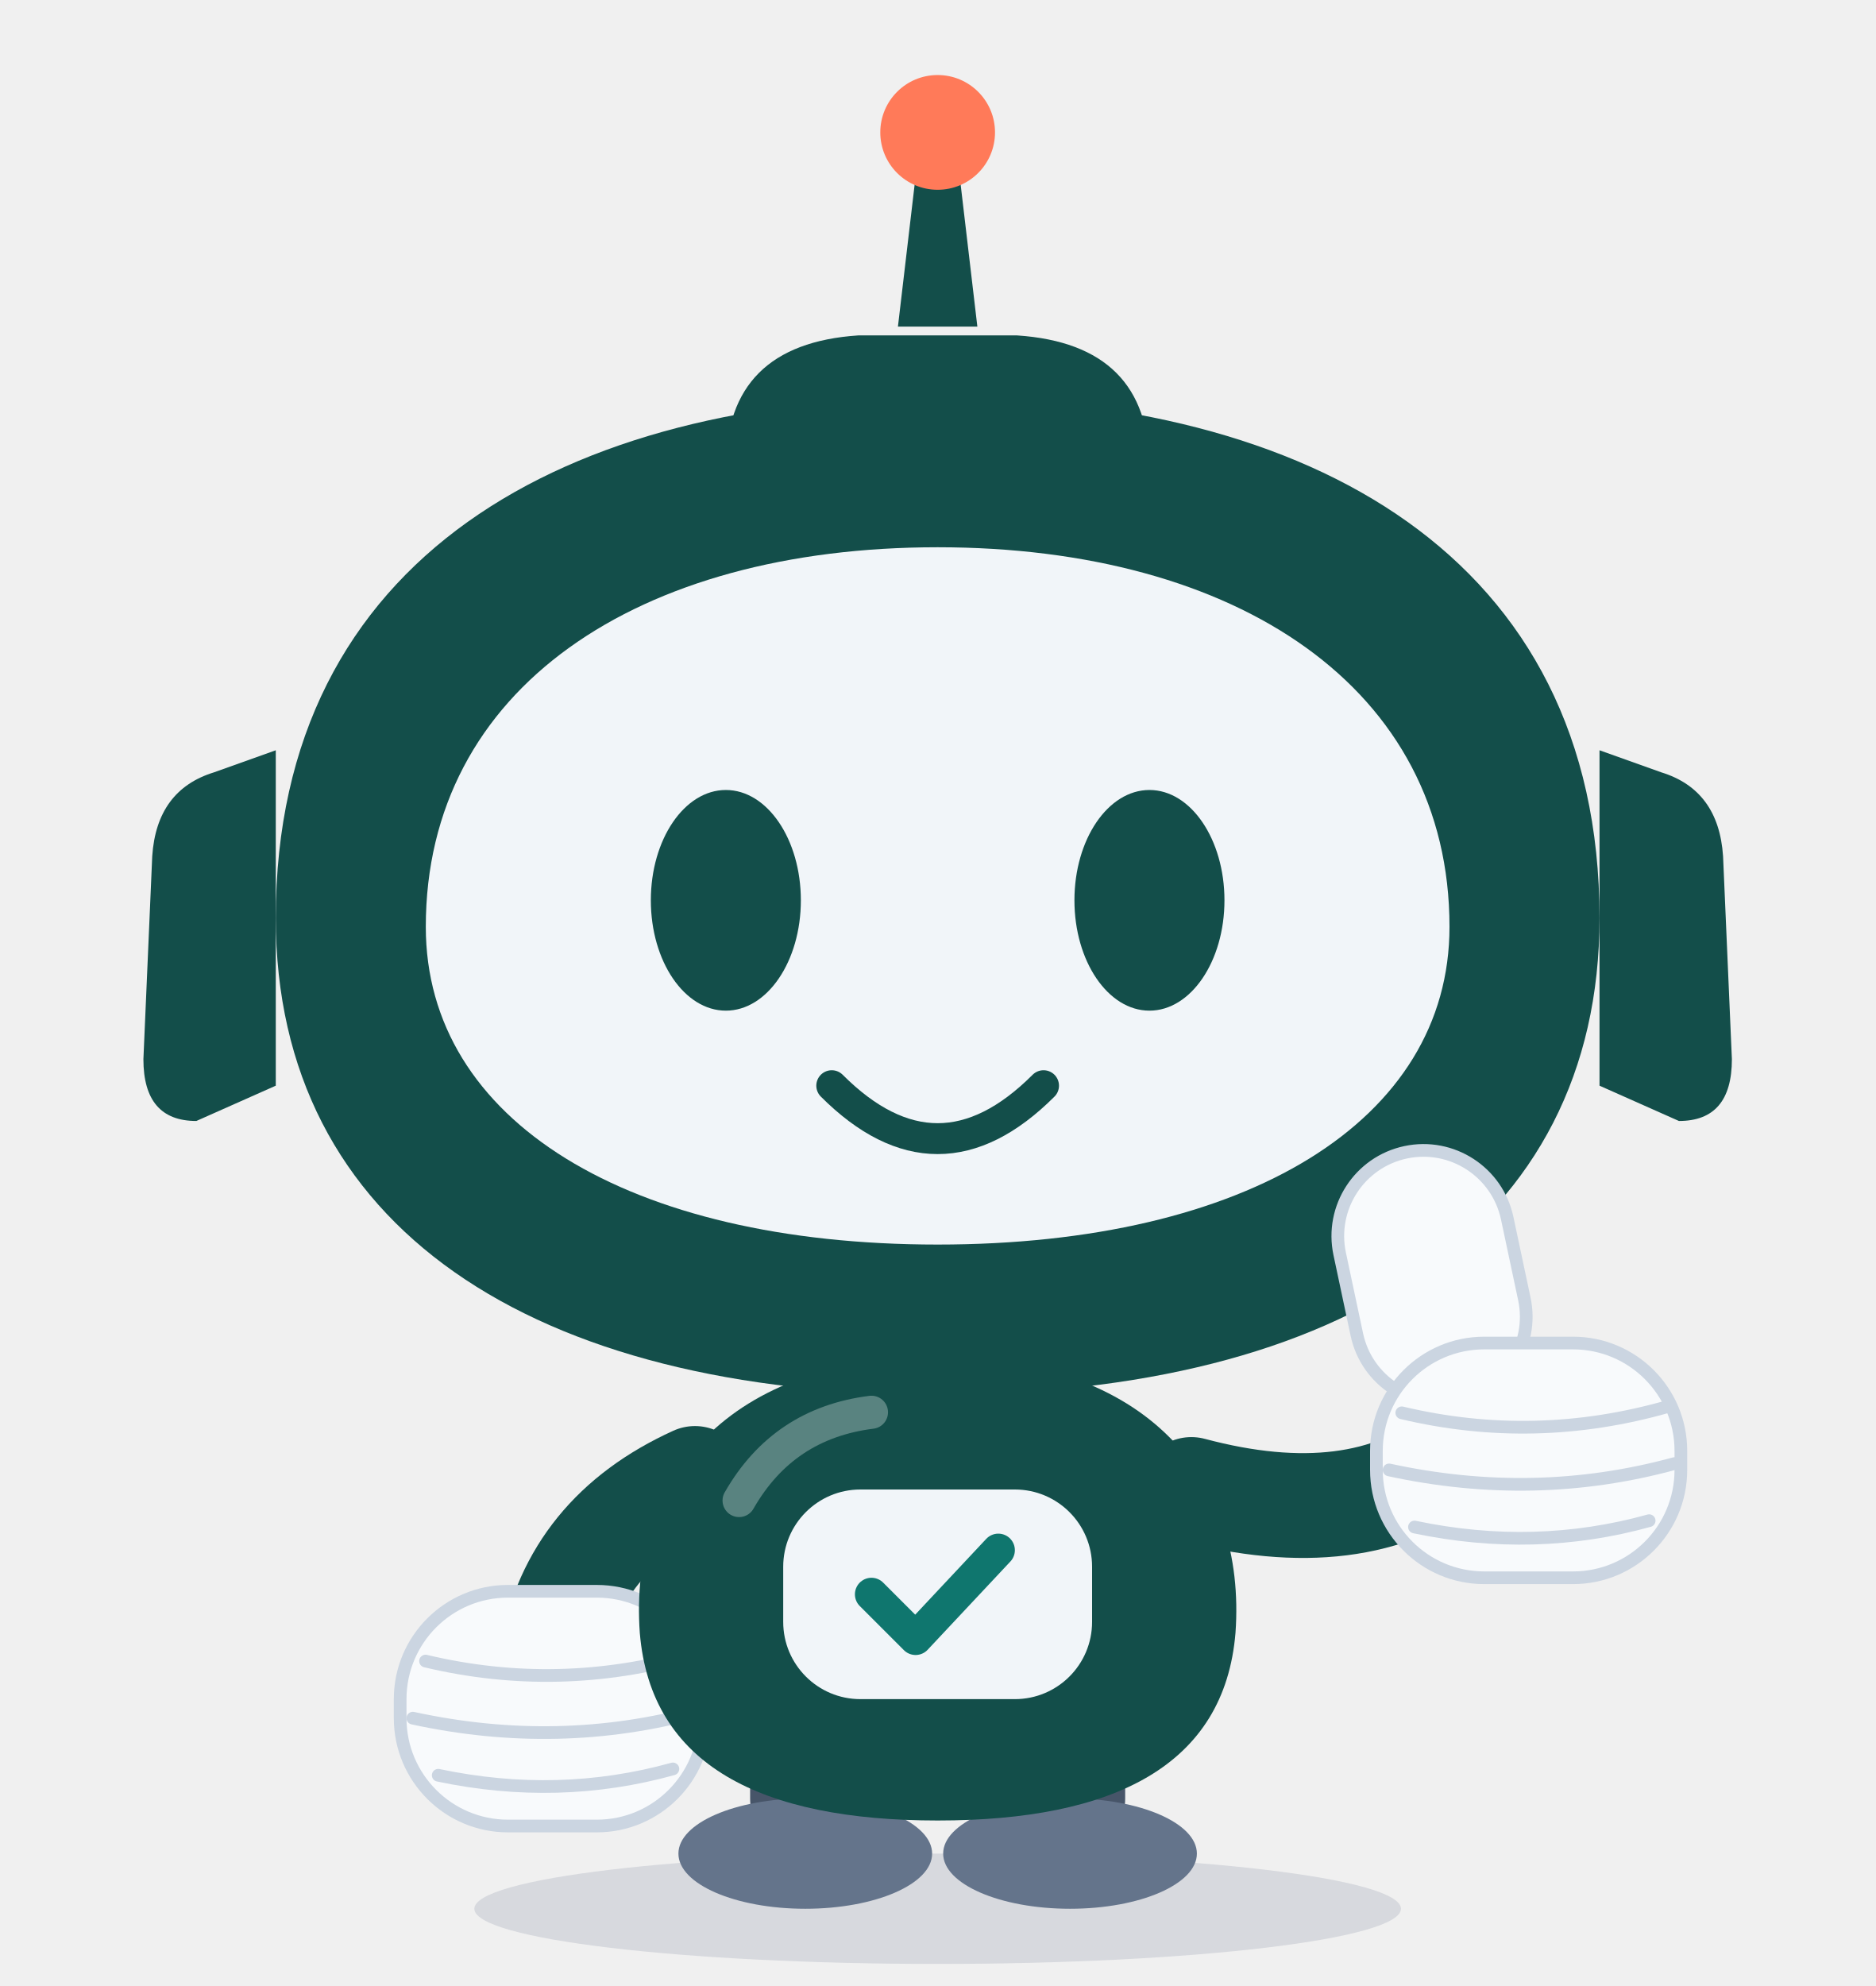
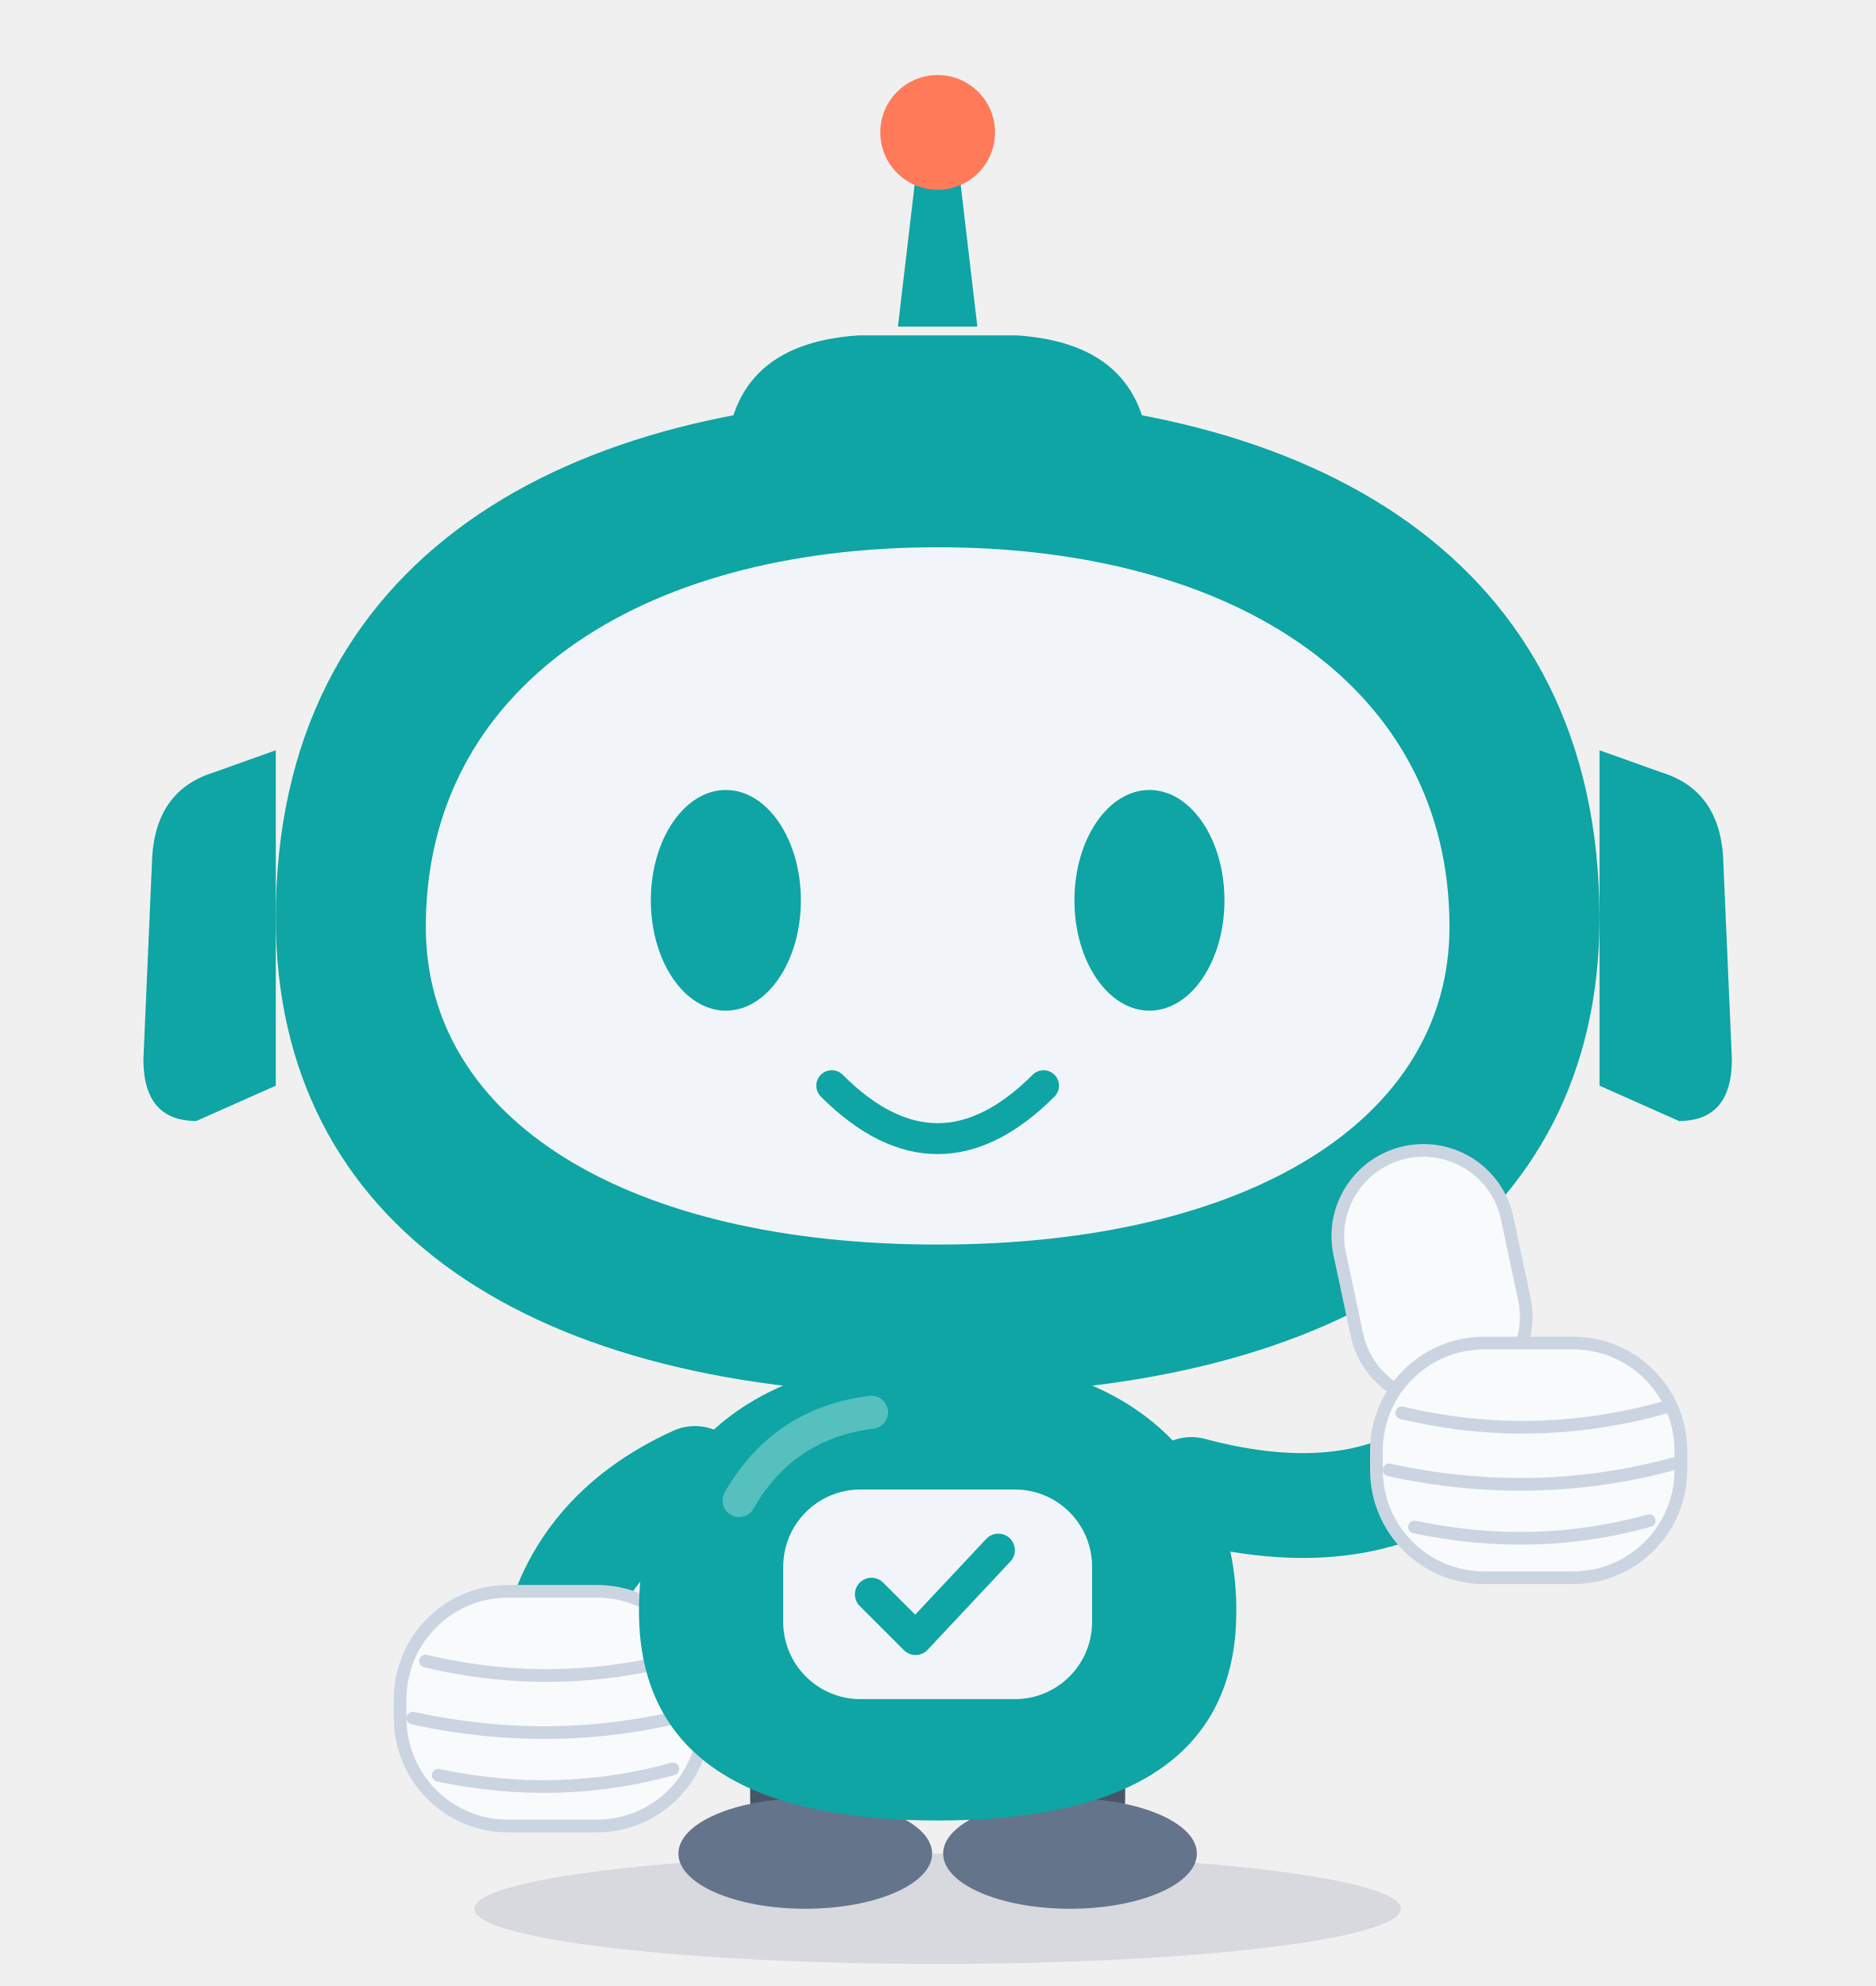
<svg xmlns="http://www.w3.org/2000/svg" viewBox="110 84 340 360" role="img" aria-label="WiseRobot mascot giving a thumbs up">
  <style>
    .wave { transform-origin: 326px 352px; animation: wave 2.4s ease-in-out infinite; }
    .blink { transform-box: fill-box; transform-origin: center; animation: blink 5s infinite; }
    .bob { animation: bob 3.6s ease-in-out infinite; }
    .bob2 { animation: bob 4.4s ease-in-out infinite reverse; }
    .ball { animation: pulse 2s ease-in-out infinite; transform-box: fill-box; transform-origin: center; }
    @keyframes wave { 0%,100% { transform: rotate(0deg); } 50% { transform: rotate(-18deg); } }
    @keyframes blink { 0%,92%,100% { transform: scaleY(1); } 95% { transform: scaleY(0.1); } }
    @keyframes bob { 0%,100% { transform: translateY(0); } 50% { transform: translateY(-9px); } }
    @keyframes pulse { 0%,100% { transform: scale(1); } 50% { transform: scale(1.25); } }
    @media (prefers-reduced-motion: reduce) { .wave,.blink,.bob,.bob2,.ball { animation: none; } }
  </style>
  <defs>
    <g id="fist" stroke="#cbd5e1" stroke-width="2" stroke-linejoin="round" stroke-linecap="round" fill="#f8fafc">
      <rect x="-23" y="-17" width="48" height="37" rx="17" />
      <path d="M-19 -6 Q2 -1 23 -7 M-21 3 Q2 8 24 2 M-17 12 Q2 16 20 11" fill="none" />
    </g>
    <g id="thumb-up" stroke="#cbd5e1" stroke-width="2" fill="#f8fafc">
      <rect x="-24" y="-48" width="27" height="40" rx="13.5" transform="rotate(-12 -10 -10)" />
    </g>
    <ellipse id="thumb-tucked" cx="-6" cy="-2" rx="14" ry="6.5" transform="rotate(-8 -6 -2)" stroke="#cbd5e1" stroke-width="2" fill="#f8fafc" />
  </defs>
  <ellipse cx="280" cy="430" rx="84" ry="10" fill="#64748b" fill-opacity="0.18" />
  <rect x="246" y="398" width="26" height="22" rx="10" fill="#475569" />
  <rect x="288" y="398" width="26" height="22" rx="10" fill="#475569" />
  <ellipse cx="256" cy="420" rx="23" ry="10" fill="#64748b" />
  <ellipse cx="304" cy="420" rx="23" ry="10" fill="#64748b" />
-   <path d="M236 352 Q214 362 210 384" fill="none" stroke="#134e4a" stroke-width="19" stroke-linecap="round" />
+   <path d="M236 352 Q214 362 210 384" fill="none" stroke="#0ea5a4" stroke-width="19" stroke-linecap="round" />
  <g transform="translate(209 392) scale(1.15)">
    <use href="#fist" />
  </g>
-   <rect x="262" y="322" width="36" height="22" rx="8" fill="#134e4a" />
-   <path d="M280 330 C318 330 336 352 334 380 C332 404 312 414 280 414 C248 414 228 404 226 380 C224 352 242 330 280 330 Z" fill="#134e4a" />
+   <rect x="262" y="322" width="36" height="22" rx="8" fill="#0ea5a4" />
+   <path d="M280 330 C318 330 336 352 334 380 C332 404 312 414 280 414 C248 414 228 404 226 380 C224 352 242 330 280 330 Z" fill="#0ea5a4" />
  <path d="M244 356 Q252 342 268 340" fill="none" stroke="#fff" stroke-opacity="0.3" stroke-width="6" stroke-linecap="round" />
  <rect x="252" y="354" width="56" height="38" rx="14" fill="#f1f5f9" />
-   <path d="M268 373l8 8 15-16" fill="none" stroke="#0f766e" stroke-width="6" stroke-linecap="round" stroke-linejoin="round" />
+   <path d="M268 373l8 8 15-16" fill="none" stroke="#0ea5a4" stroke-width="6" stroke-linecap="round" stroke-linejoin="round" />
  <g transform="translate(280 332) scale(0.8) translate(-280 -332)">
-     <path d="M271 96 L289 96 L285 62 L275 62 Z" fill="#134e4a" />
+     <path d="M271 96 L289 96 L285 62 L275 62 Z" fill="#0ea5a4" />
    <circle class="ball" cx="280" cy="52" r="13" fill="#ff7a59" />
-     <path d="M130 192 L116 197 Q103 201 102 216 L100 262 Q100 276 112 276 L130 268 Z" fill="#134e4a" />
-     <path d="M430 192 L444 197 Q457 201 458 216 L460 262 Q460 276 448 276 L430 268 Z" fill="#134e4a" />
-     <path d="M232 128 Q232 100 262 98 L298 98 Q328 100 328 128 Z" fill="#134e4a" />
-     <path d="M130 230 C130 148 196 112 280 112 C364 112 430 148 430 230 C430 300 372 338 280 338 C188 338 130 300 130 230 Z" fill="#134e4a" />
+     <path d="M130 192 L116 197 Q103 201 102 216 L100 262 Q100 276 112 276 L130 268 Z" fill="#0ea5a4" />
+     <path d="M430 192 L444 197 Q457 201 458 216 L460 262 Q460 276 448 276 L430 268 Z" fill="#0ea5a4" />
+     <path d="M232 128 Q232 100 262 98 L298 98 Q328 100 328 128 Z" fill="#0ea5a4" />
+     <path d="M130 230 C130 148 196 112 280 112 C364 112 430 148 430 230 C430 300 372 338 280 338 C188 338 130 300 130 230 Z" fill="#0ea5a4" />
    <path d="M164 232 C164 178 212 146 280 146 C348 146 396 178 396 232 C396 276 350 304 280 304 C210 304 164 276 164 232 Z" fill="#f1f5f9" />
-     <ellipse class="blink" cx="232" cy="226" rx="17" ry="25" fill="#134e4a" />
-     <ellipse class="blink" cx="328" cy="226" rx="17" ry="25" fill="#134e4a" />
-     <path d="M256 268 Q280 292 304 268" fill="none" stroke="#134e4a" stroke-width="7" stroke-linecap="round" />
+     <ellipse class="blink" cx="232" cy="226" rx="17" ry="25" fill="#0ea5a4" />
+     <ellipse class="blink" cx="328" cy="226" rx="17" ry="25" fill="#0ea5a4" />
+     <path d="M256 268 Q280 292 304 268" fill="none" stroke="#0ea5a4" stroke-width="7" stroke-linecap="round" />
  </g>
  <g>
-     <path d="M326 354 Q356 362 374 348" fill="none" stroke="#134e4a" stroke-width="19" stroke-linecap="round" />
+     <path d="M326 354 Q356 362 374 348" fill="none" stroke="#0ea5a4" stroke-width="19" stroke-linecap="round" />
    <g transform="translate(386 347) scale(1.15)">
      <use href="#thumb-up" />
      <use href="#fist" />
    </g>
  </g>
</svg>
